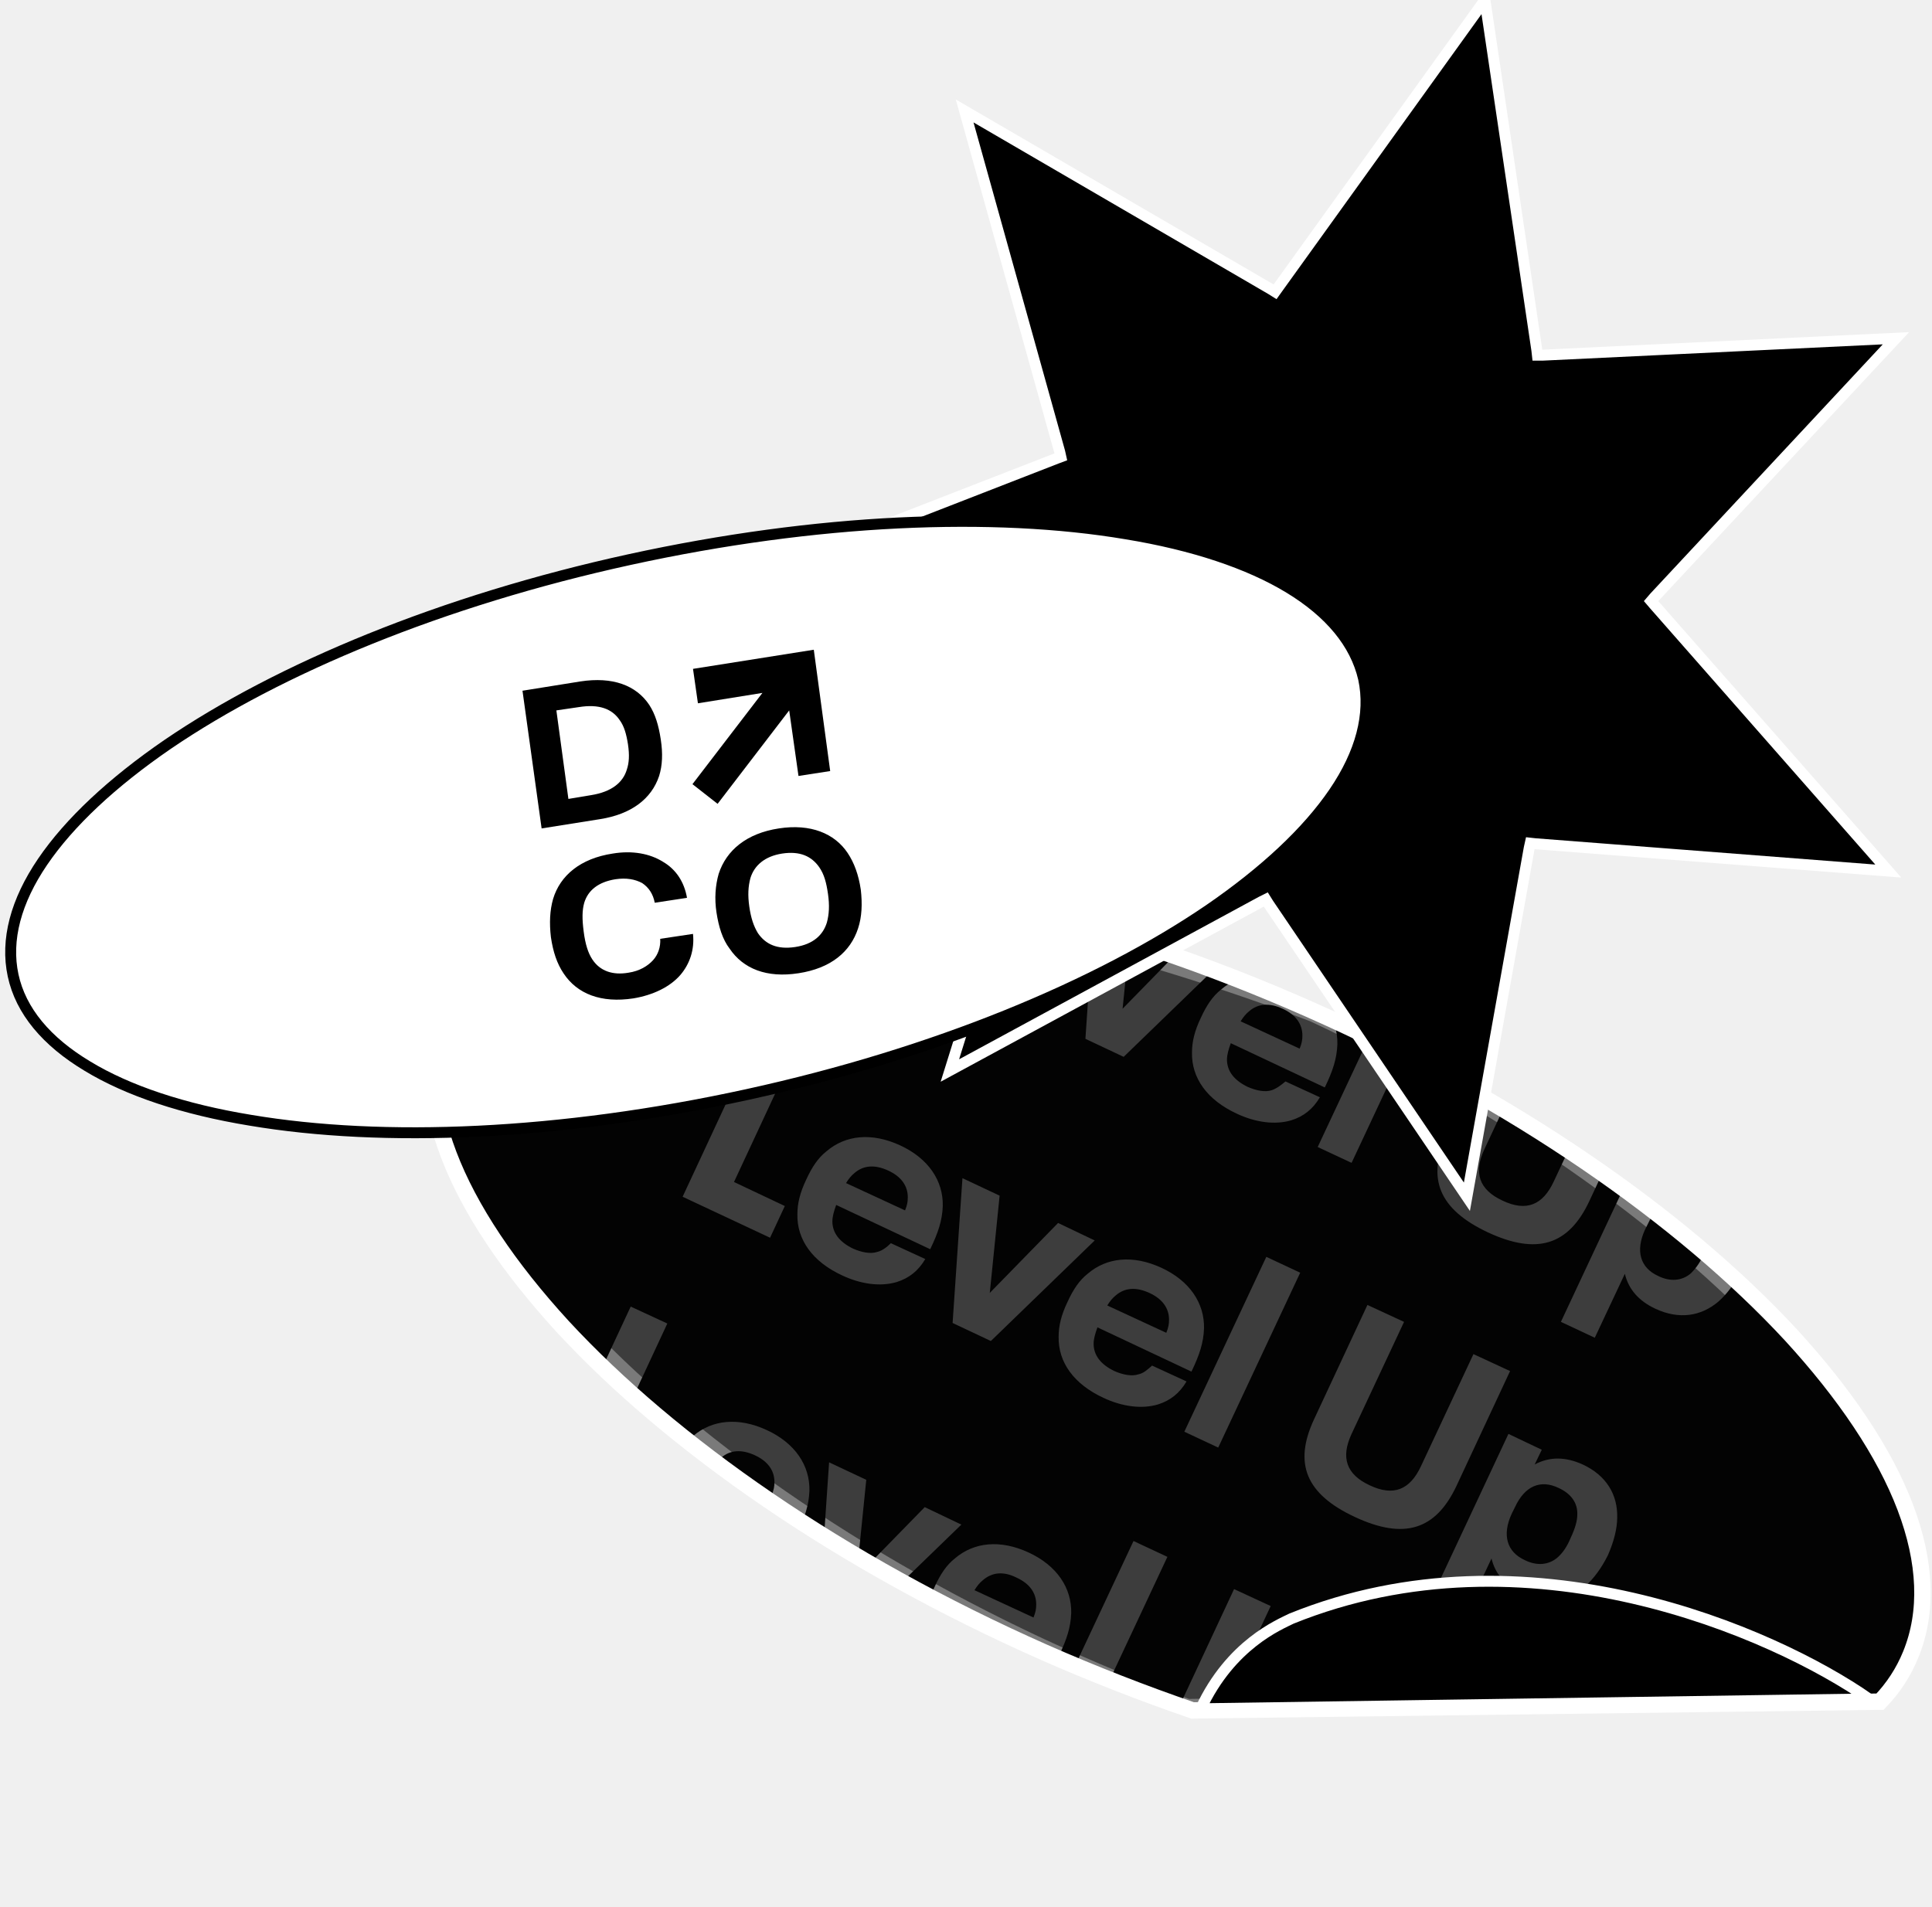
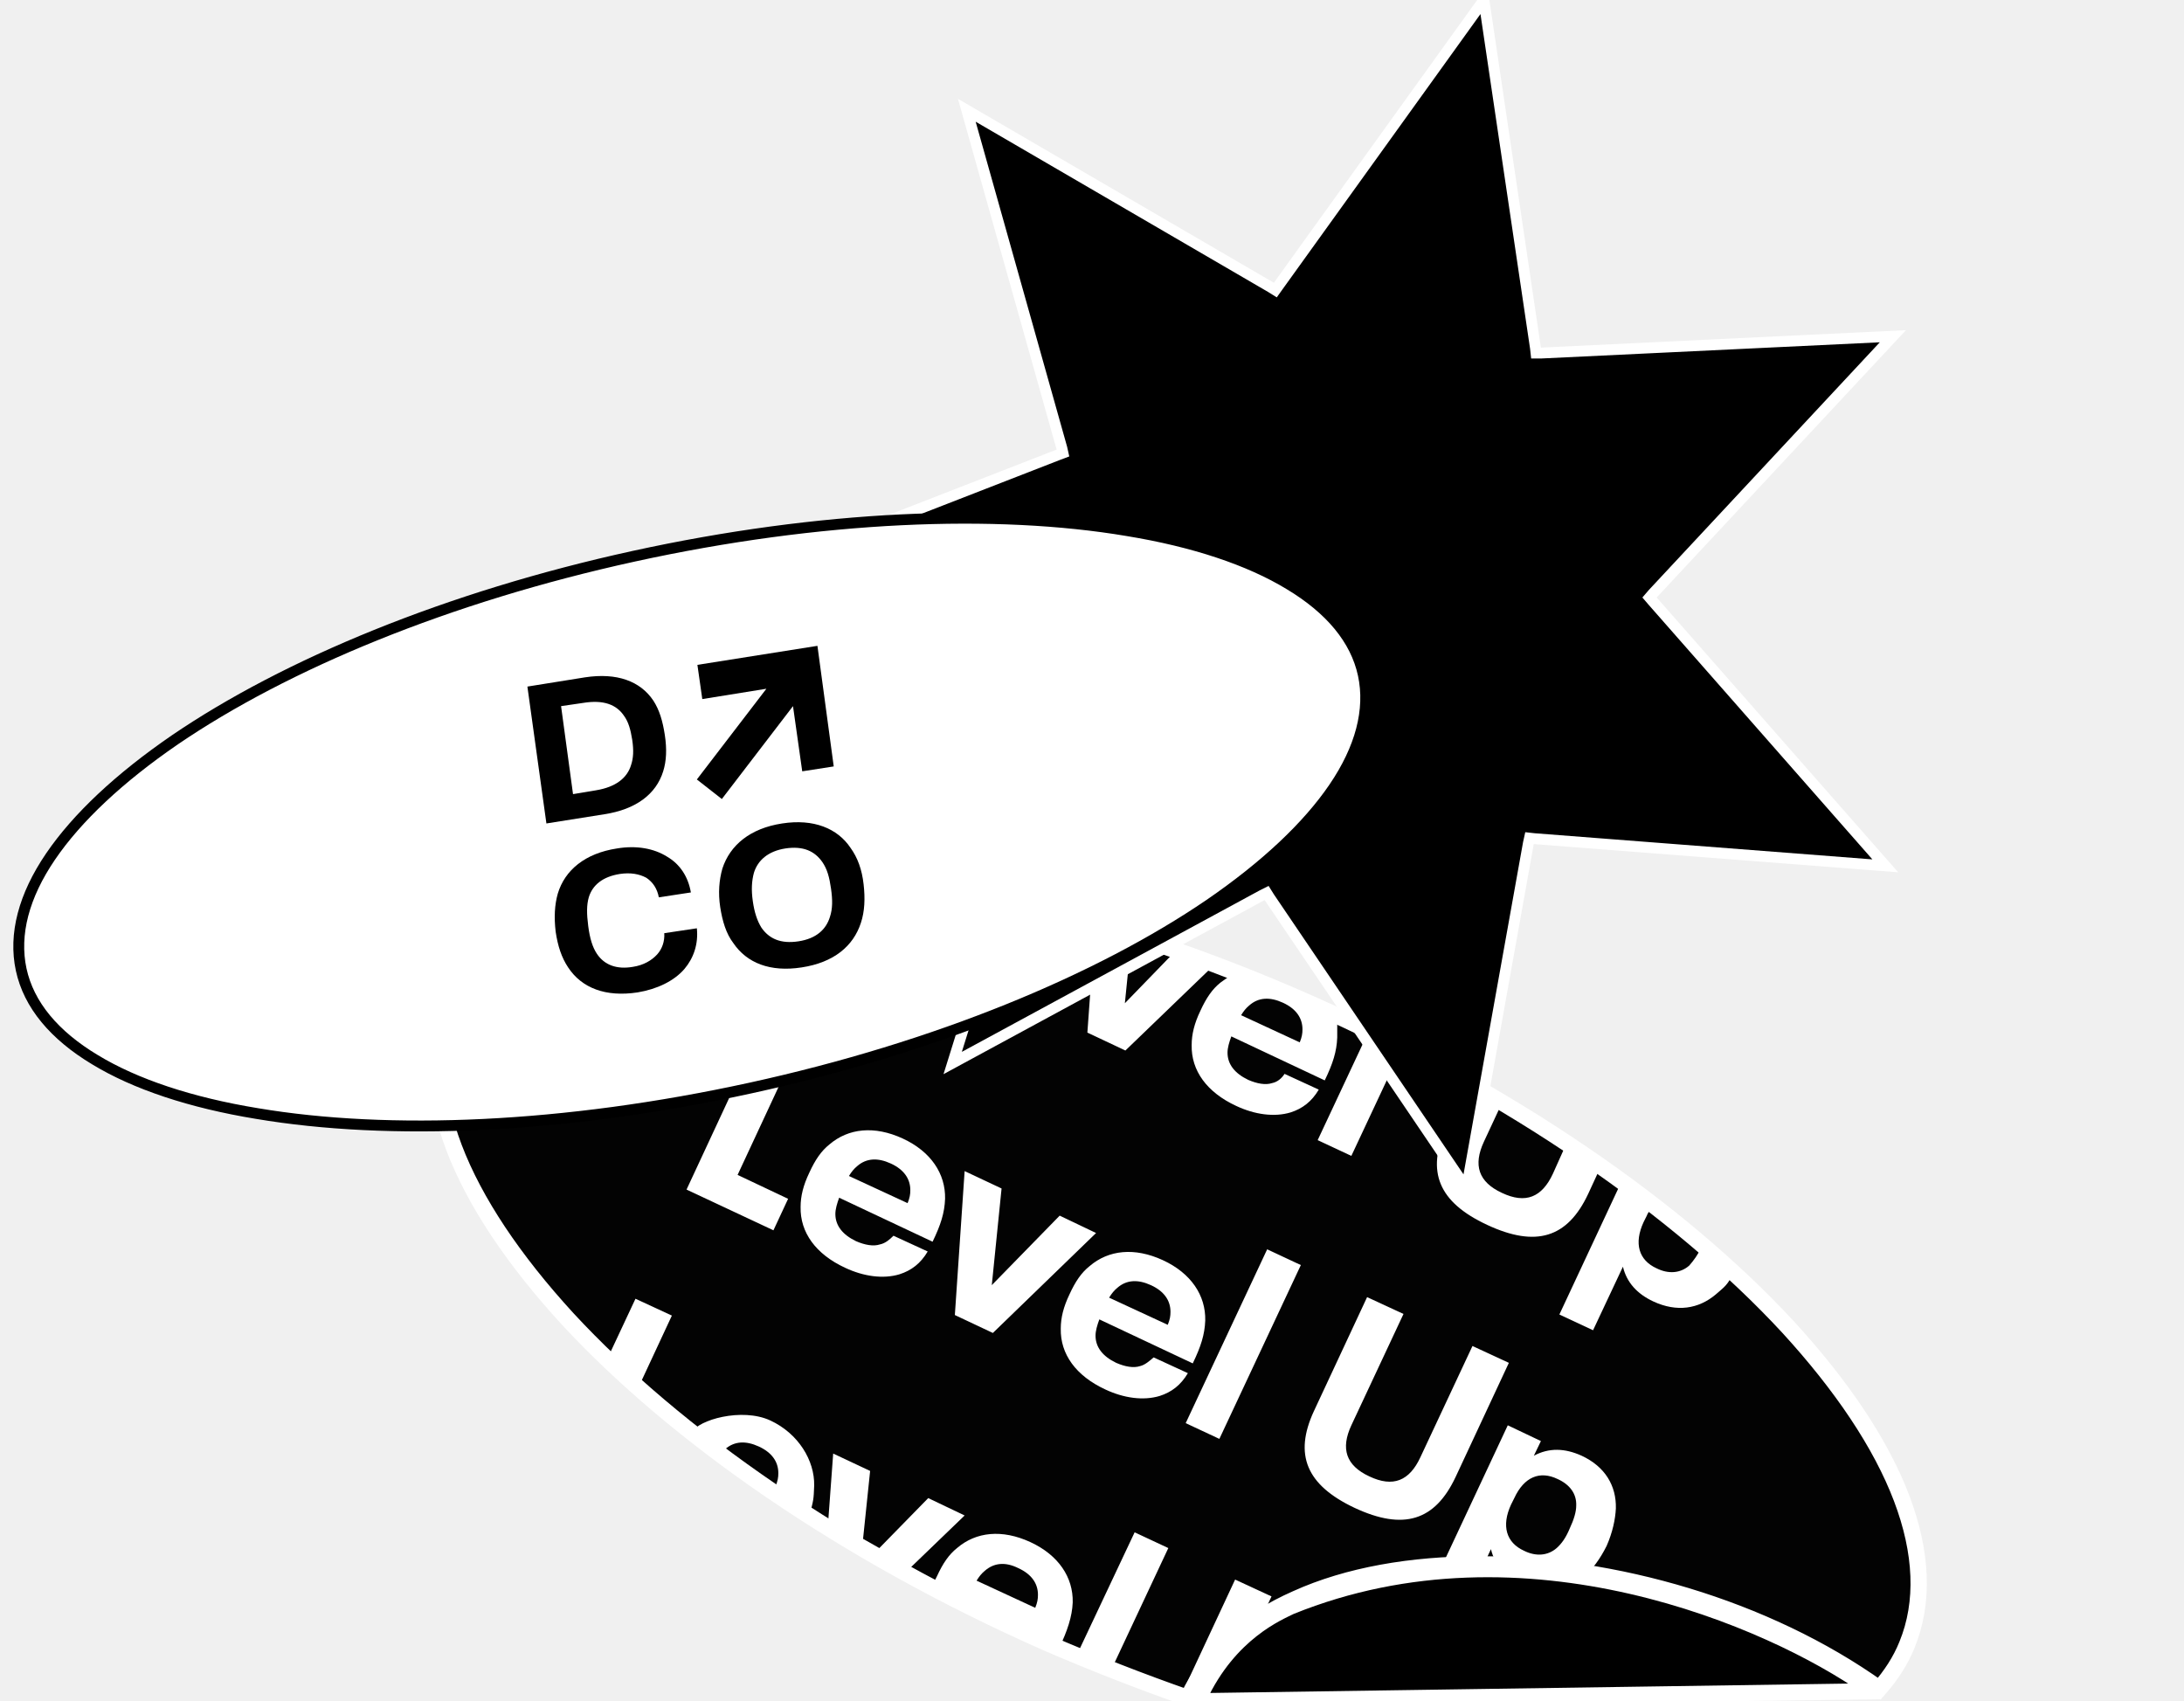
- <svg xmlns="http://www.w3.org/2000/svg" version="1.1" id="Layer_1" x="0px" y="0px" viewBox="0 0 353.5 348.9" style="enable-background:new 0 0 353.5 348.9;" xml:space="preserve">
+ <svg xmlns="http://www.w3.org/2000/svg" version="1.1" id="Layer_1" x="0px" y="0px" viewBox="0 0 402.1 313" style="enable-background:new 0 0 402.1 313;" xml:space="preserve">
  <style type="text/css">
	.st0{fill:#030303;stroke:#FFFFFF;stroke-width:3;}
- 	.st1{fill:#004D40;filter:url(#Adobe_OpacityMaskFilter);stroke:#FF5252;stroke-width:3;}
- 	.st2{mask:url(#mask0_1_);}
- 	.st3{fill:#FFFFFF;}
- 	.st4{stroke:#FFFFFF;stroke-width:2;}
- 	.st5{fill:#FFFFFF;stroke:#000000;stroke-width:2;}
+ 	.st1{fill:#FFFFFF;}
+ 	.st2{stroke:#FFFFFF;stroke-width:2;}
+ 	.st3{fill:#FFFFFF;stroke:#000000;stroke-width:2;}
</style>
-   <g>
-     <path class="st0" d="M191.1,302.4c-37.3-16.5-68.2-38.1-88.1-59.6c-9.9-10.8-17.1-21.5-20.9-31.5c-3.8-10-4.2-19.2-1-27   c3.2-7.9,9.9-13.9,19.5-18c9.6-4.1,22-6.2,36.4-6.2c28.8-0.1,65.3,8.1,102.6,24.6c37.3,16.5,68.2,38.1,88.1,59.6   c9.9,10.8,17.1,21.5,20.9,31.5c3.8,10,4.2,19.2,1,27c-1.3,3.2-3.2,6.1-5.6,8.6L218.2,313C209.2,309.9,200.2,306.4,191.1,302.4z" />
-     <defs>
-       <filter id="Adobe_OpacityMaskFilter" filterUnits="userSpaceOnUse" x="100.5" y="135" width="219.7" height="213.9">
-         <feColorMatrix type="matrix" values="1 0 0 0 0  0 1 0 0 0  0 0 1 0 0  0 0 0 1 0" />
-       </filter>
-     </defs>
-     <mask maskUnits="userSpaceOnUse" x="100.5" y="135" width="219.7" height="213.9" id="mask0_1_">
-       <path class="st1" d="M190.4,301.3c-37-17.3-67.6-39.6-87.2-61.5c-9.8-11-16.8-21.8-20.4-31.8c-3.7-10-4-19.2-0.7-26.9    c3.3-7.6,10.6-12.8,21-15.9c10.4-3,23.8-3.9,38.8-2.9c30,1.9,66.4,11,98.4,23.2c37,17.3,67.6,39.6,87.2,61.5    c9.8,11,16.8,21.8,20.4,31.8c3.7,10,4,19.2,0.7,26.9c-0.6,1.5-1.2,2-1.8,2.4c-0.2,0.1-0.3,0.2-0.5,0.4c-0.6,0.4-1.5,0.9-2.5,1.8    l-126.5,2.1C208.5,309.3,199.5,305.5,190.4,301.3z" />
-     </mask>
-     <g class="st2">
-       <path class="st3" d="M124.9,219l16,7.5l2.7-5.8l-9.3-4.4l12.2-26.2l-6.7-3.1L124.9,219z M160.5,229.1c-1.2,0.4-2.8,0.1-4.4-0.6    c-2.5-1.2-3.8-2.9-3.8-5c0-0.9,0.3-1.9,0.7-3l17.2,8.1c1.5-3.1,2.2-5.3,2.3-7.9c0.1-4.6-2.6-8.7-7.8-11.1    c-5.2-2.4-10-1.9-13.5,1.1c-1.5,1.2-2.6,2.8-3.7,5.2c-1.1,2.3-1.6,4.3-1.6,6.3c-0.1,4.7,2.8,8.7,8.2,11.2c3.4,1.6,7,2.1,10,1.2    c2.2-0.7,3.9-2,5.2-4.2l-6.3-2.9C162.3,228.2,161.4,228.9,160.5,229.1z M162.5,214.2c2.4,1.1,3.6,2.8,3.6,4.9    c0,0.8-0.1,1.4-0.5,2.4l-10.8-5c0.5-0.8,0.9-1.3,1.5-1.8C158,213.2,160.1,213.1,162.5,214.2z M174.3,242.1l7,3.3l19-18.4l-6.7-3.2    l-12.5,12.8l1.8-17.8l-6.8-3.2L174.3,242.1z M208.3,251.5c-1.2,0.4-2.8,0.1-4.4-0.6c-2.5-1.2-3.8-2.9-3.8-5c0-0.9,0.3-1.9,0.7-3    l17.2,8.1c1.5-3.1,2.2-5.3,2.3-7.9c0.1-4.6-2.6-8.7-7.8-11.1c-5.2-2.4-10-1.9-13.5,1.1c-1.5,1.2-2.6,2.8-3.7,5.2    c-1.1,2.3-1.6,4.3-1.6,6.3c-0.1,4.7,2.8,8.7,8.2,11.2c3.4,1.6,7,2.1,10,1.2c2.2-0.7,3.9-2,5.2-4.2l-6.3-2.9    C210.1,250.5,209.3,251.3,208.3,251.5z M210.3,236.6c2.4,1.1,3.6,2.8,3.6,4.9c0,0.8-0.1,1.4-0.5,2.4l-10.8-5    c0.5-0.8,0.9-1.3,1.5-1.8C205.8,235.6,207.9,235.5,210.3,236.6z M216.7,262l6.2,2.9l15-32l-6.2-2.9L216.7,262z M247.9,277.6    c9,4.2,14.8,2.4,18.6-5.7l9.8-21l-6.7-3.1l-9.6,20.5c-2,4.3-5,5.6-9.4,3.5c-4.3-2-5.3-5.1-3.3-9.4l9.6-20.5l-6.7-3.1l-9.8,21    C236.7,267.8,238.9,273.4,247.9,277.6z M295.9,277.7c0.1-4.2-2-7.7-6.3-9.7c-3.1-1.4-6-1.5-8.8,0l1.3-2.7l-6.1-2.9l-14.8,31.6    l6.2,2.9l5.5-11.7c0.7,2.9,2.6,5,5.6,6.4c4.3,2,8.3,1.4,11.5-1.3c1.6-1.4,3-3.3,4.2-5.7C295.3,282.1,295.9,279.7,295.9,277.7z     M285,285c-1.6,1.4-3.8,1.6-6,0.5c-3.3-1.5-4.2-4.6-2.4-8.5l0.6-1.2c1.8-3.9,4.7-5.1,8-3.5c2.2,1,3.5,2.7,3.4,4.9    c0,1.1-0.4,2.5-1.2,4.2C286.7,283.1,285.9,284.2,285,285z" />
-       <path class="st3" d="M100.5,271.1l16,7.5l2.7-5.8l-9.3-4.4l12.2-26.2l-6.7-3.1L100.5,271.1z M136.1,281.2    c-1.2,0.4-2.8,0.1-4.4-0.6c-2.5-1.2-3.8-2.9-3.8-5c0-0.9,0.3-1.9,0.7-3l17.2,8.1c1.5-3.1,2.2-5.3,2.3-7.9    c0.1-4.6-2.6-8.7-7.8-11.1c-5.2-2.4-10-1.9-13.5,1.1c-1.5,1.2-2.6,2.8-3.7,5.2c-1.1,2.3-1.6,4.3-1.6,6.3    c-0.1,4.7,2.8,8.7,8.2,11.2c3.4,1.6,7,2.1,10,1.2c2.2-0.7,3.9-2,5.2-4.2l-6.3-2.9C137.9,280.2,137.1,280.9,136.1,281.2z     M138.1,266.3c2.4,1.1,3.6,2.8,3.6,4.9c0,0.8-0.1,1.4-0.5,2.4l-10.8-5c0.5-0.8,0.9-1.3,1.5-1.8    C133.6,265.3,135.7,265.2,138.1,266.3z M149.9,294.1l7,3.3l19-18.4l-6.7-3.2l-12.5,12.8l1.8-17.8l-6.8-3.2L149.9,294.1z     M184,303.6c-1.2,0.4-2.8,0.1-4.4-0.6c-2.5-1.2-3.8-2.9-3.8-5c0-0.9,0.3-1.9,0.7-3l17.2,8.1c1.5-3.1,2.2-5.3,2.3-7.9    c0.1-4.6-2.6-8.7-7.8-11.1c-5.2-2.4-10-1.9-13.5,1.1c-1.5,1.2-2.6,2.8-3.7,5.2c-1.1,2.3-1.6,4.3-1.6,6.3    c-0.1,4.7,2.8,8.7,8.2,11.2c3.4,1.6,7,2.1,10,1.2c2.2-0.7,3.9-2,5.2-4.2l-6.3-2.9C185.8,302.6,184.9,303.3,184,303.6z M186,288.7    c2.4,1.1,3.6,2.8,3.6,4.9c0,0.8-0.1,1.4-0.5,2.4l-10.8-5c0.5-0.8,0.9-1.3,1.5-1.8C181.5,287.7,183.6,287.5,186,288.7z M192.4,314    l6.2,2.9l15-32l-6.2-2.9L192.4,314z M223.5,329.6c9,4.2,14.8,2.4,18.6-5.7l9.8-21l-6.7-3.1l-9.6,20.5c-2,4.3-5,5.6-9.4,3.5    c-4.3-2-5.3-5.1-3.3-9.4l9.6-20.5l-6.7-3.1l-9.8,21C212.3,319.8,214.6,325.4,223.5,329.6z M271.6,329.7c0.1-4.2-2-7.7-6.3-9.7    c-3.1-1.4-6-1.5-8.8,0l1.3-2.7l-6.1-2.9L236.9,346l6.2,2.9l5.5-11.7c0.7,2.9,2.6,5,5.6,6.4c4.3,2,8.3,1.4,11.5-1.3    c1.6-1.4,3-3.3,4.2-5.7C271,334.1,271.5,331.8,271.6,329.7z M260.7,337c-1.6,1.4-3.8,1.6-6,0.5c-3.3-1.5-4.2-4.6-2.4-8.5l0.6-1.2    c1.8-3.9,4.7-5.1,8-3.5c2.2,1,3.5,2.7,3.4,4.9c0,1.1-0.4,2.5-1.2,4.2C262.4,335.1,261.6,336.2,260.7,337z" />
-       <path class="st3" d="M149.2,167l16,7.5l2.7-5.8l-9.3-4.4l12.2-26.2l-6.7-3.1L149.2,167z M184.8,177.1c-1.2,0.4-2.8,0.1-4.4-0.6    c-2.5-1.2-3.8-2.9-3.8-5c0-0.9,0.3-1.9,0.7-3l17.2,8.1c1.5-3.1,2.2-5.3,2.3-7.9c0.1-4.6-2.6-8.7-7.8-11.1    c-5.2-2.4-10-1.9-13.5,1.1c-1.5,1.2-2.6,2.8-3.7,5.2c-1.1,2.3-1.6,4.3-1.6,6.3c-0.1,4.7,2.8,8.7,8.2,11.2c3.4,1.6,7,2.1,10,1.2    c2.2-0.7,3.9-2,5.2-4.2l-6.3-2.9C186.6,176.1,185.8,176.8,184.8,177.1z M186.8,162.2c2.4,1.1,3.6,2.8,3.6,4.9    c0,0.8-0.1,1.4-0.5,2.4l-10.8-5c0.5-0.8,0.9-1.3,1.5-1.8C182.3,161.2,184.4,161.1,186.8,162.2z M198.6,190.1l7,3.3l19-18.4    l-6.7-3.2l-12.5,12.8l1.8-17.8l-6.8-3.2L198.6,190.1z M232.7,199.5c-1.2,0.4-2.8,0.1-4.4-0.6c-2.5-1.2-3.8-2.9-3.8-5    c0-0.9,0.3-1.9,0.7-3l17.2,8.1c1.5-3.1,2.2-5.3,2.3-7.9c0.1-4.6-2.6-8.7-7.8-11.1c-5.2-2.4-10-1.9-13.5,1.1    c-1.5,1.2-2.6,2.8-3.7,5.2c-1.1,2.3-1.6,4.3-1.6,6.3c-0.1,4.7,2.8,8.7,8.2,11.2c3.4,1.6,7,2.1,10,1.2c2.2-0.7,3.9-2,5.2-4.2    l-6.3-2.9C234.5,198.5,233.6,199.2,232.7,199.5z M234.7,184.6c2.4,1.1,3.6,2.8,3.6,4.9c0,0.8-0.1,1.4-0.5,2.4l-10.8-5    c0.5-0.8,0.9-1.3,1.5-1.8C230.2,183.6,232.3,183.5,234.7,184.6z M241.1,209.9l6.2,2.9l15-32l-6.2-2.9L241.1,209.9z M272.2,225.5    c9,4.2,14.8,2.4,18.6-5.7l9.8-21l-6.7-3.1l-9.6,20.5c-2,4.3-5,5.6-9.4,3.5c-4.3-2-5.3-5.1-3.3-9.4l9.6-20.5l-6.7-3.1l-9.8,21    C261,215.7,263.3,221.3,272.2,225.5z M320.3,225.6c0.1-4.2-2-7.7-6.3-9.7c-3.1-1.4-6-1.5-8.8,0l1.3-2.7l-6.1-2.9l-14.8,31.6    l6.2,2.9l5.5-11.7c0.7,2.9,2.6,5,5.6,6.4c4.3,2,8.3,1.4,11.5-1.3c1.6-1.4,3-3.3,4.2-5.7C319.7,230,320.2,227.7,320.3,225.6z     M309.4,233c-1.6,1.4-3.8,1.6-6,0.5c-3.3-1.5-4.2-4.6-2.4-8.5l0.6-1.2c1.8-3.9,4.7-5.1,8-3.5c2.2,1,3.5,2.7,3.4,4.9    c0,1.1-0.4,2.5-1.2,4.2C311.1,231,310.3,232.1,309.4,233z" />
-     </g>
-     <path class="st4" d="M342,310.9l-122.3,1.8c5.5-11.8,14.4-15.4,16.6-16.5C279.3,278.8,324.5,298.7,342,310.9z" />
-     <path class="st4" d="M346.9,61.9l-44.2,47.4l-0.6,0.7l0.6,0.7l42.8,48.7l-64.6-5l-0.9-0.1l-0.2,0.9l-11.4,63.8l-36.3-53.6l-0.5-0.8   l-0.8,0.4l-57,30.9l19.3-61.9l0.3-0.9l-0.8-0.4l-59.7-25.3l60.4-23.5l0.8-0.3l-0.2-0.9l-17.4-62.4l56,32.6l0.8,0.5l0.5-0.7L271.7,0   l9.5,64.1l0.1,0.9l0.9,0L346.9,61.9z" />
-     <path class="st5" d="M249.5,124.2c1.4,6.5-0.5,13.6-5.4,20.8c-4.9,7.2-12.7,14.5-22.9,21.5c-20.4,13.9-50.2,26.3-84.5,33.8   c-34.3,7.5-66.6,8.8-90.9,4.7c-12.2-2-22.4-5.4-29.8-9.9c-7.5-4.5-12.2-10.1-13.6-16.6c-1.4-6.5,0.5-13.6,5.4-20.8   c4.9-7.2,12.7-14.5,22.9-21.5c20.4-13.9,50.2-26.3,84.5-33.8c34.3-7.5,66.6-8.8,90.9-4.7c12.2,2,22.4,5.4,29.8,9.9   C243.3,112.1,248,117.7,249.5,124.2z" />
-     <path d="M131.3,147.1l13.1-17.1l1.7,12l5.8-0.9l-3-22.2l-22.1,3.5l0.9,6.3l11.8-1.9l-12.8,16.7L131.3,147.1z" />
-     <path d="M120.6,142c0.6-1.9,0.7-4.1,0.3-6.7c-0.4-2.6-1-4.6-2.1-6.3c-2.4-3.6-6.7-5.2-12.6-4.3l-10.6,1.7l3.5,25.2l10.7-1.7   C115.5,149,119.2,146.2,120.6,142z M104,146.2l-2.2-16.2l4.1-0.6c3.7-0.6,6.1,0.3,7.5,2.4c0.8,1.1,1.2,2.5,1.5,4.4   c0.3,2,0.2,3.4-0.2,4.6c-0.7,2.4-2.8,4.1-6.5,4.7L104,146.2L104,146.2z" />
-     <path d="M119.5,175.7c-1,1.1-2.5,2-4.5,2.3c-2.9,0.5-5.2-0.3-6.6-2.4c-0.8-1.2-1.3-2.8-1.6-5.1c-0.3-2.3-0.3-3.9,0.1-5.3   c0.7-2.3,2.6-3.8,5.7-4.3c2-0.3,3.6,0,4.9,0.7c1.2,0.8,2,2,2.3,3.6l5.9-0.9c-0.5-2.9-2-5.2-4.4-6.6c-2.4-1.5-5.6-2.1-9.2-1.5   c-5.9,0.9-9.6,4-10.9,8.3c-0.6,2.1-0.7,4.4-0.4,7c0.4,2.7,1.1,4.8,2.3,6.6c2.5,3.8,6.9,5.5,12.8,4.6c3.6-0.6,6.7-2.1,8.6-4.3   c1.7-2,2.6-4.6,2.3-7.5l-6,0.9C120.9,173.3,120.4,174.7,119.5,175.7z" />
-     <path d="M155.1,156.1c-2.4-3.6-6.8-5.4-12.6-4.5c-5.9,0.9-9.6,4-11,8.3c-0.6,2.1-0.8,4.5-0.4,7.1c0.4,2.6,1.1,4.9,2.4,6.6   c2.5,3.7,6.8,5.4,12.6,4.5c5.9-0.9,9.5-3.9,10.9-8.2c0.7-2.1,0.8-4.5,0.5-7.1C157.1,160.1,156.3,157.9,155.1,156.1z M151.3,168.8   c-0.7,2.3-2.5,4-5.8,4.5c-3.3,0.5-5.4-0.5-6.8-2.5c-0.8-1.3-1.3-2.8-1.6-4.9c-0.3-2.1-0.2-3.7,0.2-5.2c0.7-2.3,2.6-4,5.8-4.5   c3.3-0.5,5.4,0.5,6.8,2.5c0.9,1.3,1.3,2.8,1.6,4.9C151.8,165.7,151.7,167.3,151.3,168.8z" />
-   </g>
+   <path class="st0" d="M220.2,313c15.1-31.6,82.8-30.3,123.9-1.5 M218.7,312.6c-8.6-3-17.3-6.4-26.1-10.2  c-37.3-16.5-68.2-38.1-88.1-59.6c-9.9-10.8-17.1-21.5-20.9-31.5c-3.8-10-4.2-19.2-1-27c3.2-7.9,9.9-13.9,19.5-18  c9.6-4.1,22-6.2,36.4-6.2c28.8-0.1,65.3,8.1,102.6,24.6c37.3,16.5,68.2,38.1,88.1,59.6c9.9,10.8,17.1,21.5,20.9,31.5  c3.8,10,4.2,19.2,1,27c-1.2,3-3,5.7-5.1,8.1C325,295.9,297,288,272.4,288c-12.5,0-24.2,2-33.7,6.3  C229.6,298.3,222.5,304.4,218.7,312.6z M341.5,311.4l-119.7,1.5c3.5-6.9,9.8-12.2,18.1-15.9c9.1-4,20.3-6,32.6-6  C295.5,291,321.5,298.1,341.5,311.4z" />
+   <path class="st1" d="M126.4,219l16,7.5l2.7-5.8l-9.3-4.4l12.2-26.2l-6.7-3.1L126.4,219z M162,229.1c-1.2,0.4-2.8,0.1-4.4-0.6  c-2.5-1.2-3.8-2.9-3.8-5c0-0.9,0.3-1.9,0.7-3l17.2,8.1c1.5-3.1,2.2-5.3,2.3-7.9c0.1-4.6-2.6-8.7-7.8-11.1c-5.2-2.4-10-1.9-13.5,1.1  c-1.5,1.2-2.6,2.8-3.7,5.2c-1.1,2.3-1.6,4.3-1.6,6.3c-0.1,4.7,2.8,8.7,8.2,11.2c3.4,1.6,7,2.1,10,1.2c2.2-0.7,3.9-2,5.2-4.2  l-6.3-2.9C163.8,228.2,163,228.9,162,229.1z M164,214.2c2.4,1.1,3.6,2.8,3.6,4.9c0,0.8-0.1,1.4-0.5,2.4l-10.8-5  c0.5-0.8,0.9-1.3,1.5-1.8C159.5,213.2,161.6,213.1,164,214.2z M175.8,242.1l7,3.3l19-18.4l-6.7-3.2l-12.5,12.8l1.8-17.8l-6.8-3.2  L175.8,242.1z M209.9,251.5c-1.2,0.4-2.8,0.1-4.4-0.6c-2.5-1.2-3.8-2.9-3.8-5c0-0.9,0.3-1.9,0.7-3l17.2,8.1c1.5-3.1,2.2-5.3,2.3-7.9  c0.1-4.6-2.6-8.7-7.8-11.1c-5.2-2.4-10-1.9-13.5,1.1c-1.5,1.2-2.6,2.8-3.7,5.2c-1.1,2.3-1.6,4.3-1.6,6.3c-0.1,4.7,2.8,8.7,8.2,11.2  c3.4,1.6,7,2.1,10,1.2c2.2-0.7,3.9-2,5.2-4.2l-6.3-2.9C211.7,250.5,210.8,251.3,209.9,251.5z M211.9,236.6c2.4,1.1,3.6,2.8,3.6,4.9  c0,0.8-0.1,1.4-0.5,2.4l-10.8-5c0.5-0.8,0.9-1.3,1.5-1.8C207.4,235.6,209.5,235.5,211.9,236.6z M218.3,262l6.2,2.9l15-32l-6.2-2.9  L218.3,262z M249.4,277.6c9,4.2,14.8,2.4,18.6-5.7l9.8-21l-6.7-3.1l-9.6,20.5c-2,4.3-5,5.6-9.4,3.5c-4.3-2-5.3-5.1-3.3-9.4l9.6-20.5  l-6.7-3.1l-9.8,21C238.2,267.8,240.5,273.4,249.4,277.6z M297.5,277.7c0.1-4.2-2-7.7-6.3-9.7c-3.1-1.4-6-1.5-8.8,0l1.3-2.7l-6.1-2.9  l-14.8,31.6l6.2,2.9l5.5-11.7c0.7,2.9,2.6,5,5.6,6.4c4.3,2,8.3,1.4,11.5-1.3c1.6-1.4,3-3.3,4.2-5.7  C296.9,282.1,297.4,279.7,297.5,277.7z M286.6,285c-1.6,1.4-3.8,1.6-6,0.5c-3.3-1.5-4.2-4.6-2.4-8.5l0.6-1.2c1.8-3.9,4.7-5.1,8-3.5  c2.2,1,3.5,2.7,3.4,4.9c0,1.1-0.4,2.5-1.2,4.2C288.3,283.1,287.5,284.2,286.6,285z" />
+   <path class="st1" d="M111.8,250.2l5.8,5.1l6.1-13.1l-6.7-3.1L111.8,250.2z M149,279.1c0.8-3,0.8-3,0.9-5.6c0.1-4.6-2.9-9.6-8.1-12  c-5.2-2.4-13.3-0.1-14.4,2.2 M139.7,266.3c2.4,1.1,3.6,2.8,3.6,4.9c0,0.8-0.1,1.4-0.5,2.4l-9.3-6.8c0.5-0.8-0.6,0.5,0,0  C135.2,265.3,137.3,265.2,139.7,266.3z M152.4,281.2l14.3,8.3l10.9-10.5l-6.7-3.2l-9,9.2l-3-1.7l1.3-12.5l-6.8-3.2L152.4,281.2z   M171.6,292.2l23.4,11.2c1.5-3.1,2.4-5.8,2.5-8.4c0.1-4.6-2.6-8.7-7.8-11.1c-5.2-2.4-10-1.9-13.5,1.1c-1.5,1.2-2.6,2.8-3.7,5.2  C171.3,292.5,171.2,293.3,171.6,292.2z M187.5,288.7c2.4,1.1,3.6,2.8,3.6,4.9c0,0.8-0.1,1.4-0.5,2.4l-10.8-5  c0.5-0.8,0.9-1.3,1.5-1.8C183,287.7,185.1,287.5,187.5,288.7z M198.2,304.8l6.4,2.6l10.5-22.4l-6.2-2.9L198.2,304.8z M225.1,329.6  c9,4.2,14.8,2.4,18.6-5.7l9.8-21l-6.7-3.1l-9.6,20.5c-2,4.3-5,5.6-9.4,3.5c-4.3-2-5.3-5.1-3.3-9.4l9.6-20.5l-6.7-3.1l-9.8,21  C213.9,319.8,216.1,325.4,225.1,329.6z M273.1,329.7c0.1-4.2-2-7.7-6.3-9.7c-3.1-1.4-6-1.5-8.8,0l1.3-2.7l-6.1-2.9L238.4,346  l6.2,2.9l5.5-11.7c0.7,2.9,2.6,5,5.6,6.4c4.3,2,8.3,1.4,11.5-1.3c1.6-1.4,3-3.3,4.2-5.7C272.5,334.1,273.1,331.8,273.1,329.7z   M262.2,337c-1.6,1.4-3.8,1.6-6,0.5c-3.3-1.5-4.2-4.6-2.4-8.5l0.6-1.2c1.8-3.9,4.7-5.1,8-3.5c2.2,1,3.5,2.7,3.4,4.9  c0,1.1-0.4,2.5-1.2,4.2C263.9,335.1,263.1,336.2,262.2,337z" />
+   <path class="st1" d="M150.8,167l16,7.5l2.7-5.8l-9.3-4.4l12.2-26.2l-6.7-3.1L150.8,167z M186.4,177.1c-1.2,0.4-2.8,0.1-4.4-0.6  c-2.5-1.2-3.8-2.9-3.8-5c0-0.9,0.3-1.9,0.7-3l17.2,8.1c1.5-3.1,2.2-5.3,2.3-7.9c0.1-4.6-2.6-8.7-7.8-11.1c-5.2-2.4-10-1.9-13.5,1.1  c-1.5,1.2-2.6,2.8-3.7,5.2c-1.1,2.3-1.6,4.3-1.6,6.3c-0.1,4.7,2.8,8.7,8.2,11.2c3.4,1.6,7,2.1,10,1.2c2.2-0.7,3.9-2,5.2-4.2  l-6.3-2.9C188.2,176.1,187.3,176.8,186.4,177.1z M188.4,162.2c2.4,1.1,3.6,2.8,3.6,4.9c0,0.8-0.1,1.4-0.5,2.4l-10.8-5  c0.5-0.8,0.9-1.3,1.5-1.8C183.9,161.2,186,161.1,188.4,162.2z M200.2,190.1l7,3.3l16.5-15.9l-7.1-2.6l-9.5,9.8l1.8-17.8l-6.8-3.2  L200.2,190.1z M241.9,186.3l-5.2-2.7l-5.8-2.2l-4.8-1.5l-1.4,1c-1.5,1.2-2.6,2.8-3.7,5.2c-1.1,2.3-1.6,4.3-1.6,6.3  c-0.1,4.7,2.8,8.7,8.2,11.2c3.4,1.6,7,2.1,10,1.2c2.2-0.7,3.9-2,5.2-4.2l-6.3-2.9c-0.5,0.8-1.3,1.5-2.3,1.7  c-1.2,0.4-2.8,0.1-4.4-0.6c-2.5-1.2-3.8-2.9-3.8-5c0-0.9,0.3-1.9,0.7-3l17.2,8.1c1.5-3.1,2.2-5.3,2.3-7.9v-2.5L241.9,186.3z   M236.2,184.6c2.4,1.1,3.6,2.8,3.6,4.9c0,0.8-0.1,1.4-0.5,2.4l-10.8-5c0.5-0.8,0.9-1.3,1.5-1.8C231.7,183.6,233.8,183.5,236.2,184.6  z M242.6,209.9l6.2,2.9l15-32l-6.2-2.9L242.6,209.9z M273.8,225.5c9,4.2,14.8,2.4,18.6-5.7l2.4-5.2l-6.3-4.3l-2.6,5.8  c-2,4.3-5,5.6-9.4,3.5c-4.3-2-5.3-5.1-3.3-9.4l3.4-7.3l-5.5-3.5l-4.9,8.2C262.6,215.7,264.8,221.3,273.8,225.5z M313.3,229l-8.8-7.2  l-5.9-4.4l-11.5,24.6l6.2,2.9l5.5-11.7c0.7,2.9,2.6,5,5.6,6.4c4.3,2,8.3,1.4,11.5-1.3c1.6-1.4,2.2-1.7,3.3-4.1  C319.2,234.1,319.2,234.1,313.3,229z M313.4,229.4c-0.8,1.6-1.6,2.7-2.4,3.6c-1.6,1.4-3.8,1.6-6,0.5c-3.3-1.5-4.2-4.6-2.4-8.5  l0.6-1.2c0.1-0.3,0.3-0.6,0.5-0.9" />
+   <path class="st2" d="M343.5,310.9l-122.3,1.8c5.5-11.8,14.4-15.4,16.6-16.5C280.8,278.8,326.1,298.7,343.5,310.9z" />
+   <path class="st2" d="M348.5,61.9l-44.2,47.4l-0.6,0.7l0.6,0.7l42.8,48.7l-64.6-5l-0.9-0.1l-0.2,0.9L270,218.8l-36.3-53.6l-0.5-0.8  l-0.8,0.4l-57,30.9l19.3-61.9l0.3-0.9l-0.8-0.4l-59.7-25.3l60.4-23.5l0.8-0.3l-0.2-0.9L178,20.3l56,32.6l0.8,0.5l0.5-0.7L273.2,0  l9.5,64.1l0.1,0.9l0.9,0L348.5,61.9z" />
+   <path class="st3" d="M251,124.2c1.4,6.5-0.5,13.6-5.4,20.8c-4.9,7.2-12.7,14.5-22.9,21.5c-20.4,13.9-50.2,26.3-84.5,33.8  c-34.3,7.5-66.6,8.8-90.9,4.7c-12.2-2-22.4-5.4-29.8-9.9c-7.5-4.5-12.2-10.1-13.6-16.6c-1.4-6.5,0.5-13.6,5.4-20.8  c4.9-7.2,12.7-14.5,22.9-21.5c20.4-13.9,50.2-26.3,84.5-33.8c34.3-7.5,66.6-8.8,90.9-4.7c12.2,2,22.4,5.4,29.8,9.9  C244.9,112.1,249.6,117.7,251,124.2z" />
+   <path d="M132.9,147.1l13.1-17.1l1.7,12l5.8-0.9l-3-22.2l-22.1,3.5l0.9,6.3l11.8-1.9l-12.8,16.7L132.9,147.1z" />
+   <path d="M122.1,142c0.6-1.9,0.7-4.1,0.3-6.7c-0.4-2.6-1-4.6-2.1-6.3c-2.4-3.6-6.7-5.2-12.6-4.3l-10.6,1.7l3.5,25.2l10.7-1.7  C117.1,149,120.8,146.2,122.1,142z M105.5,146.2l-2.2-16.2l4.1-0.6c3.7-0.6,6.1,0.3,7.5,2.4c0.8,1.1,1.2,2.5,1.5,4.4  c0.3,2,0.2,3.4-0.2,4.6c-0.7,2.4-2.8,4.1-6.5,4.7L105.5,146.2L105.5,146.2z" />
+   <path d="M121,175.7c-1,1.1-2.5,2-4.5,2.3c-2.9,0.5-5.2-0.3-6.6-2.4c-0.8-1.2-1.3-2.8-1.6-5.1c-0.3-2.3-0.3-3.9,0.1-5.3  c0.7-2.3,2.6-3.8,5.7-4.3c2-0.3,3.6,0,4.9,0.7c1.2,0.8,2,2,2.3,3.6l5.9-0.9c-0.5-2.9-2-5.2-4.4-6.6c-2.4-1.5-5.6-2.1-9.2-1.5  c-5.9,0.9-9.6,4-10.9,8.3c-0.6,2.1-0.7,4.4-0.4,7c0.4,2.7,1.1,4.8,2.3,6.6c2.5,3.8,6.9,5.5,12.8,4.6c3.6-0.6,6.7-2.1,8.6-4.3  c1.7-2,2.6-4.6,2.3-7.5l-6,0.9C122.4,173.3,121.9,174.7,121,175.7z" />
+   <path d="M156.6,156.1c-2.4-3.6-6.8-5.4-12.6-4.5c-5.9,0.9-9.6,4-11,8.3c-0.6,2.1-0.8,4.5-0.4,7.1c0.4,2.6,1.1,4.9,2.4,6.6  c2.5,3.7,6.8,5.4,12.6,4.5c5.9-0.9,9.5-3.9,10.9-8.2c0.7-2.1,0.8-4.5,0.5-7.1C158.7,160.1,157.9,157.9,156.6,156.1z M152.8,168.8  c-0.7,2.3-2.5,4-5.8,4.5c-3.3,0.5-5.4-0.5-6.8-2.5c-0.8-1.3-1.3-2.8-1.6-4.9c-0.3-2.1-0.2-3.7,0.2-5.2c0.7-2.3,2.6-4,5.8-4.5  c3.3-0.5,5.4,0.5,6.8,2.5c0.9,1.3,1.3,2.8,1.6,4.9C153.3,165.7,153.3,167.3,152.8,168.8z" />
+   <rect x="184.1" y="282.6" class="st1" width="0" height="3.6" />
+   <line class="st1" x1="158.9" y1="283.4" x2="161.8" y2="285.1" />
+   <path class="st1" d="M245.3,186.4" />
+   <path class="st1" d="M227.4,178.9" />
+   <path class="st1" d="M312.8,230.5" />
+   <path class="st1" d="M303.6,222.9" />
</svg>
